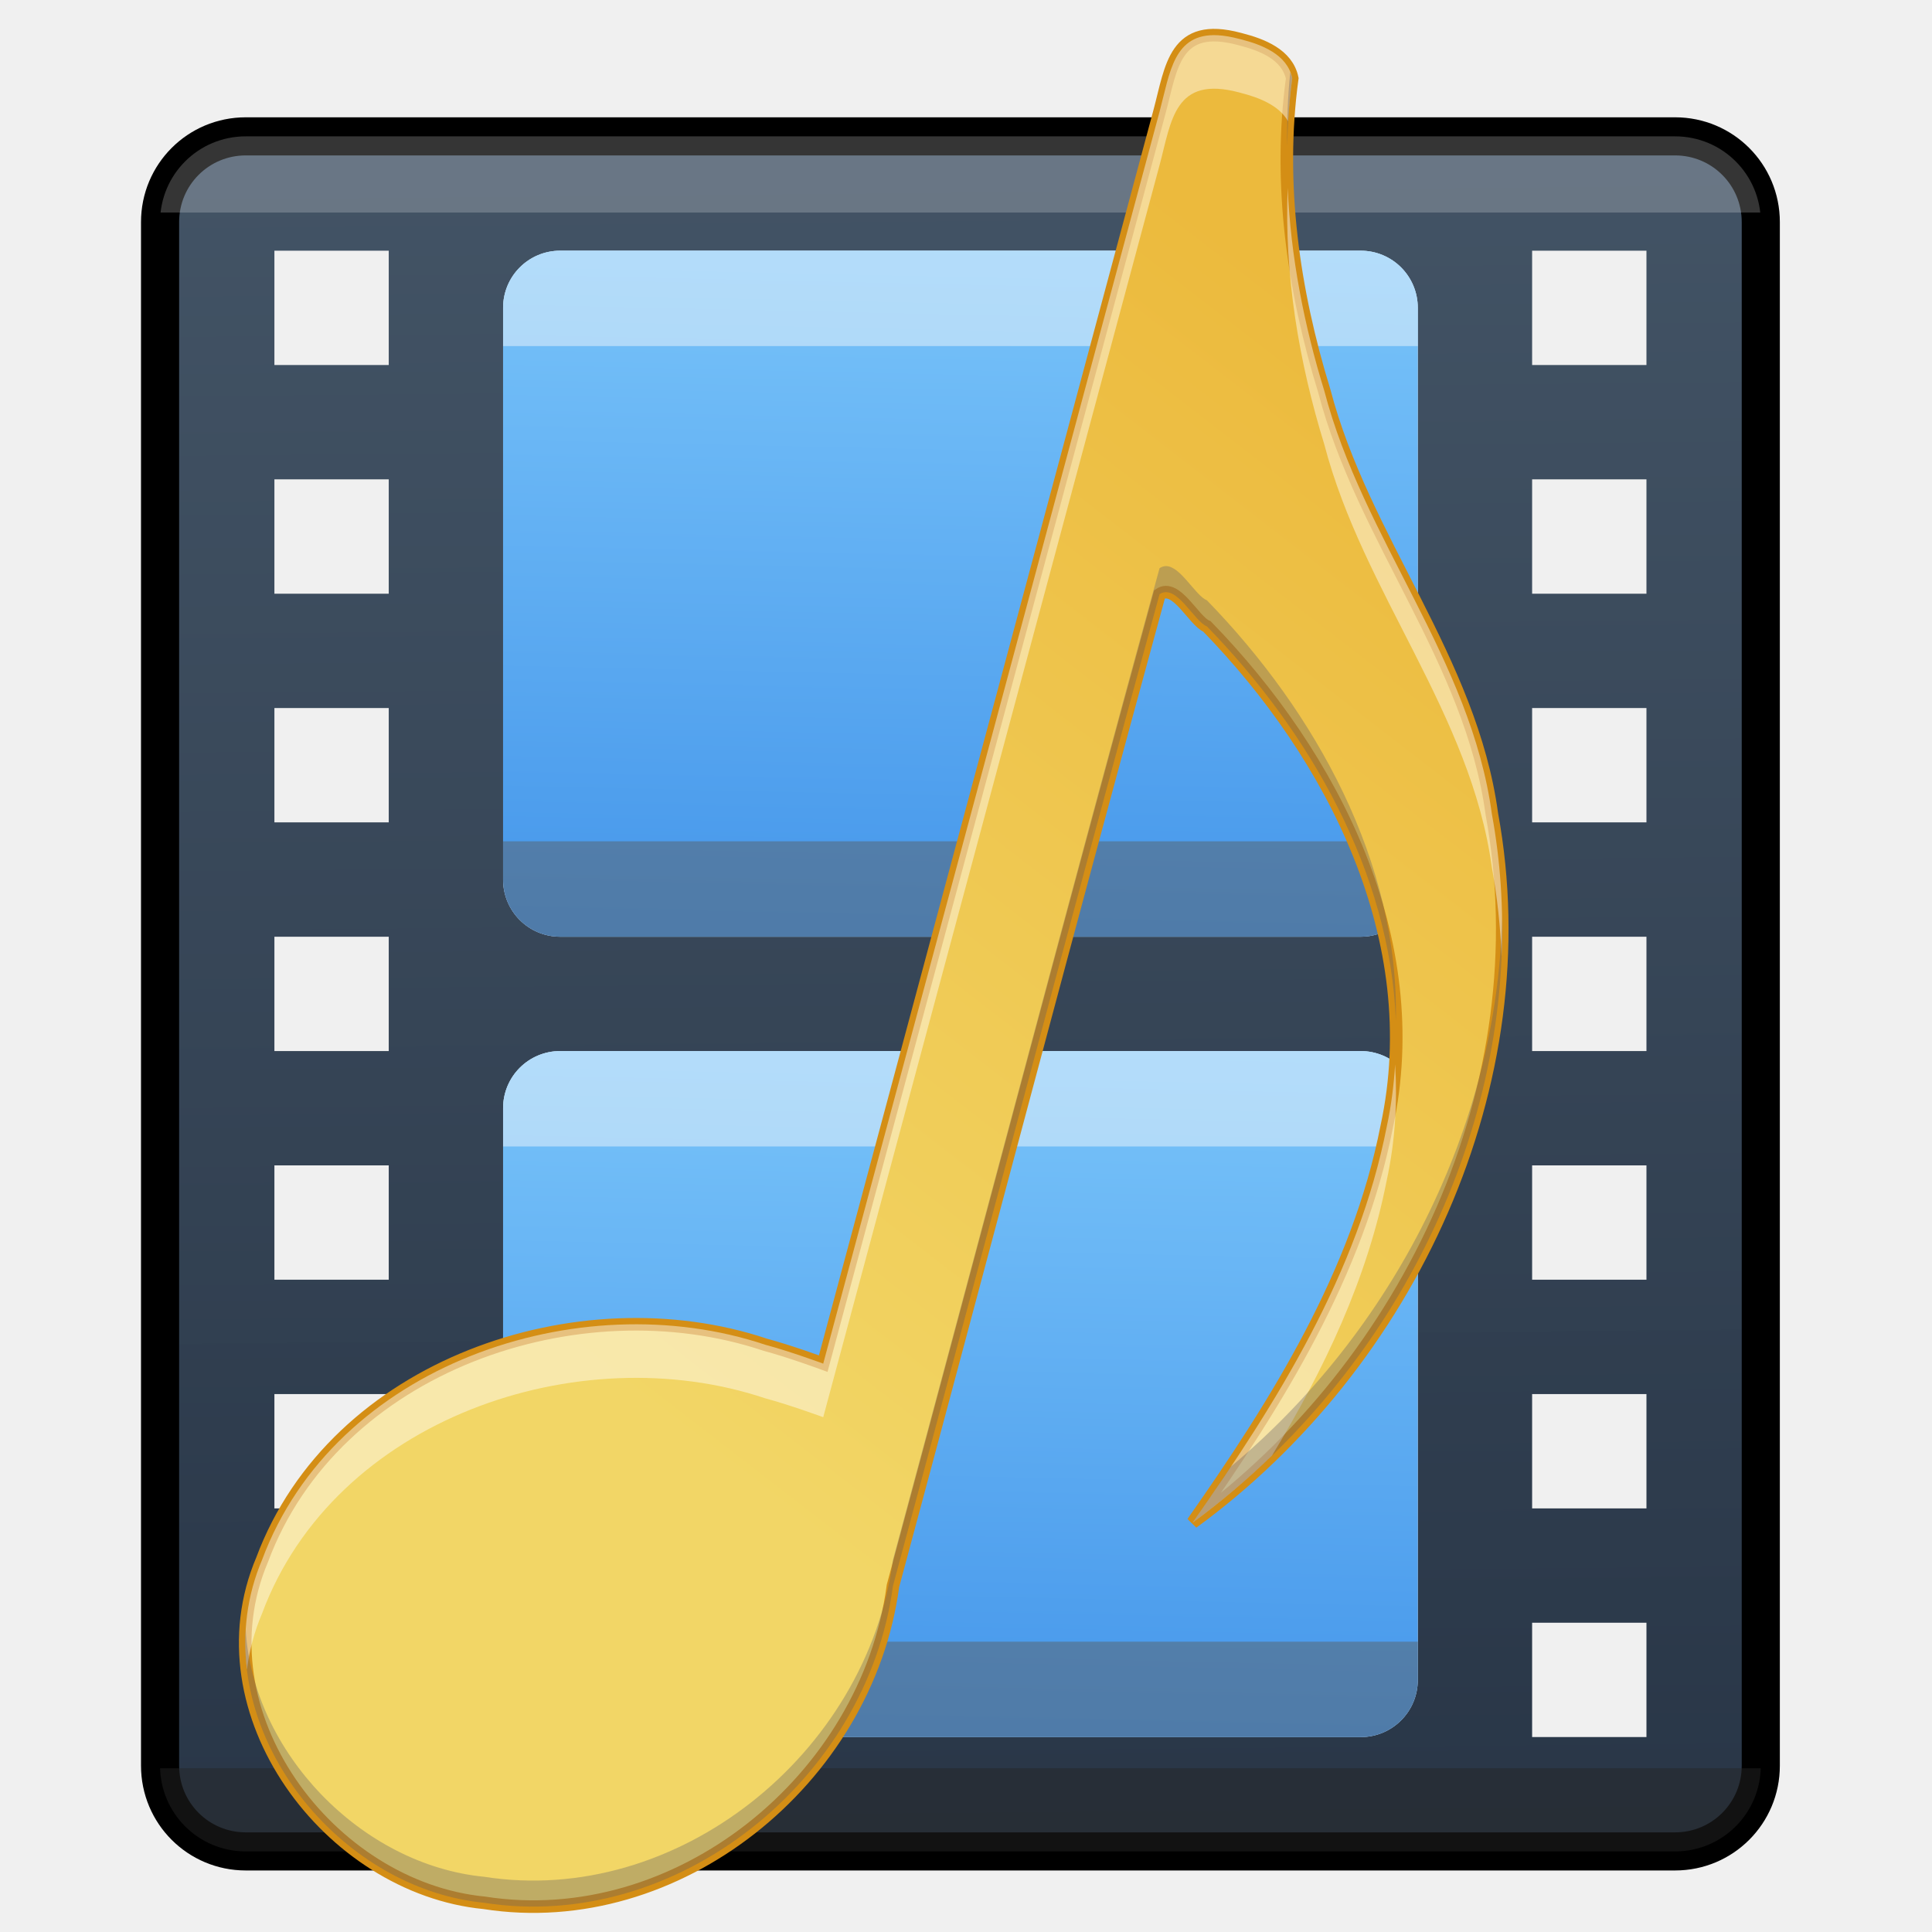
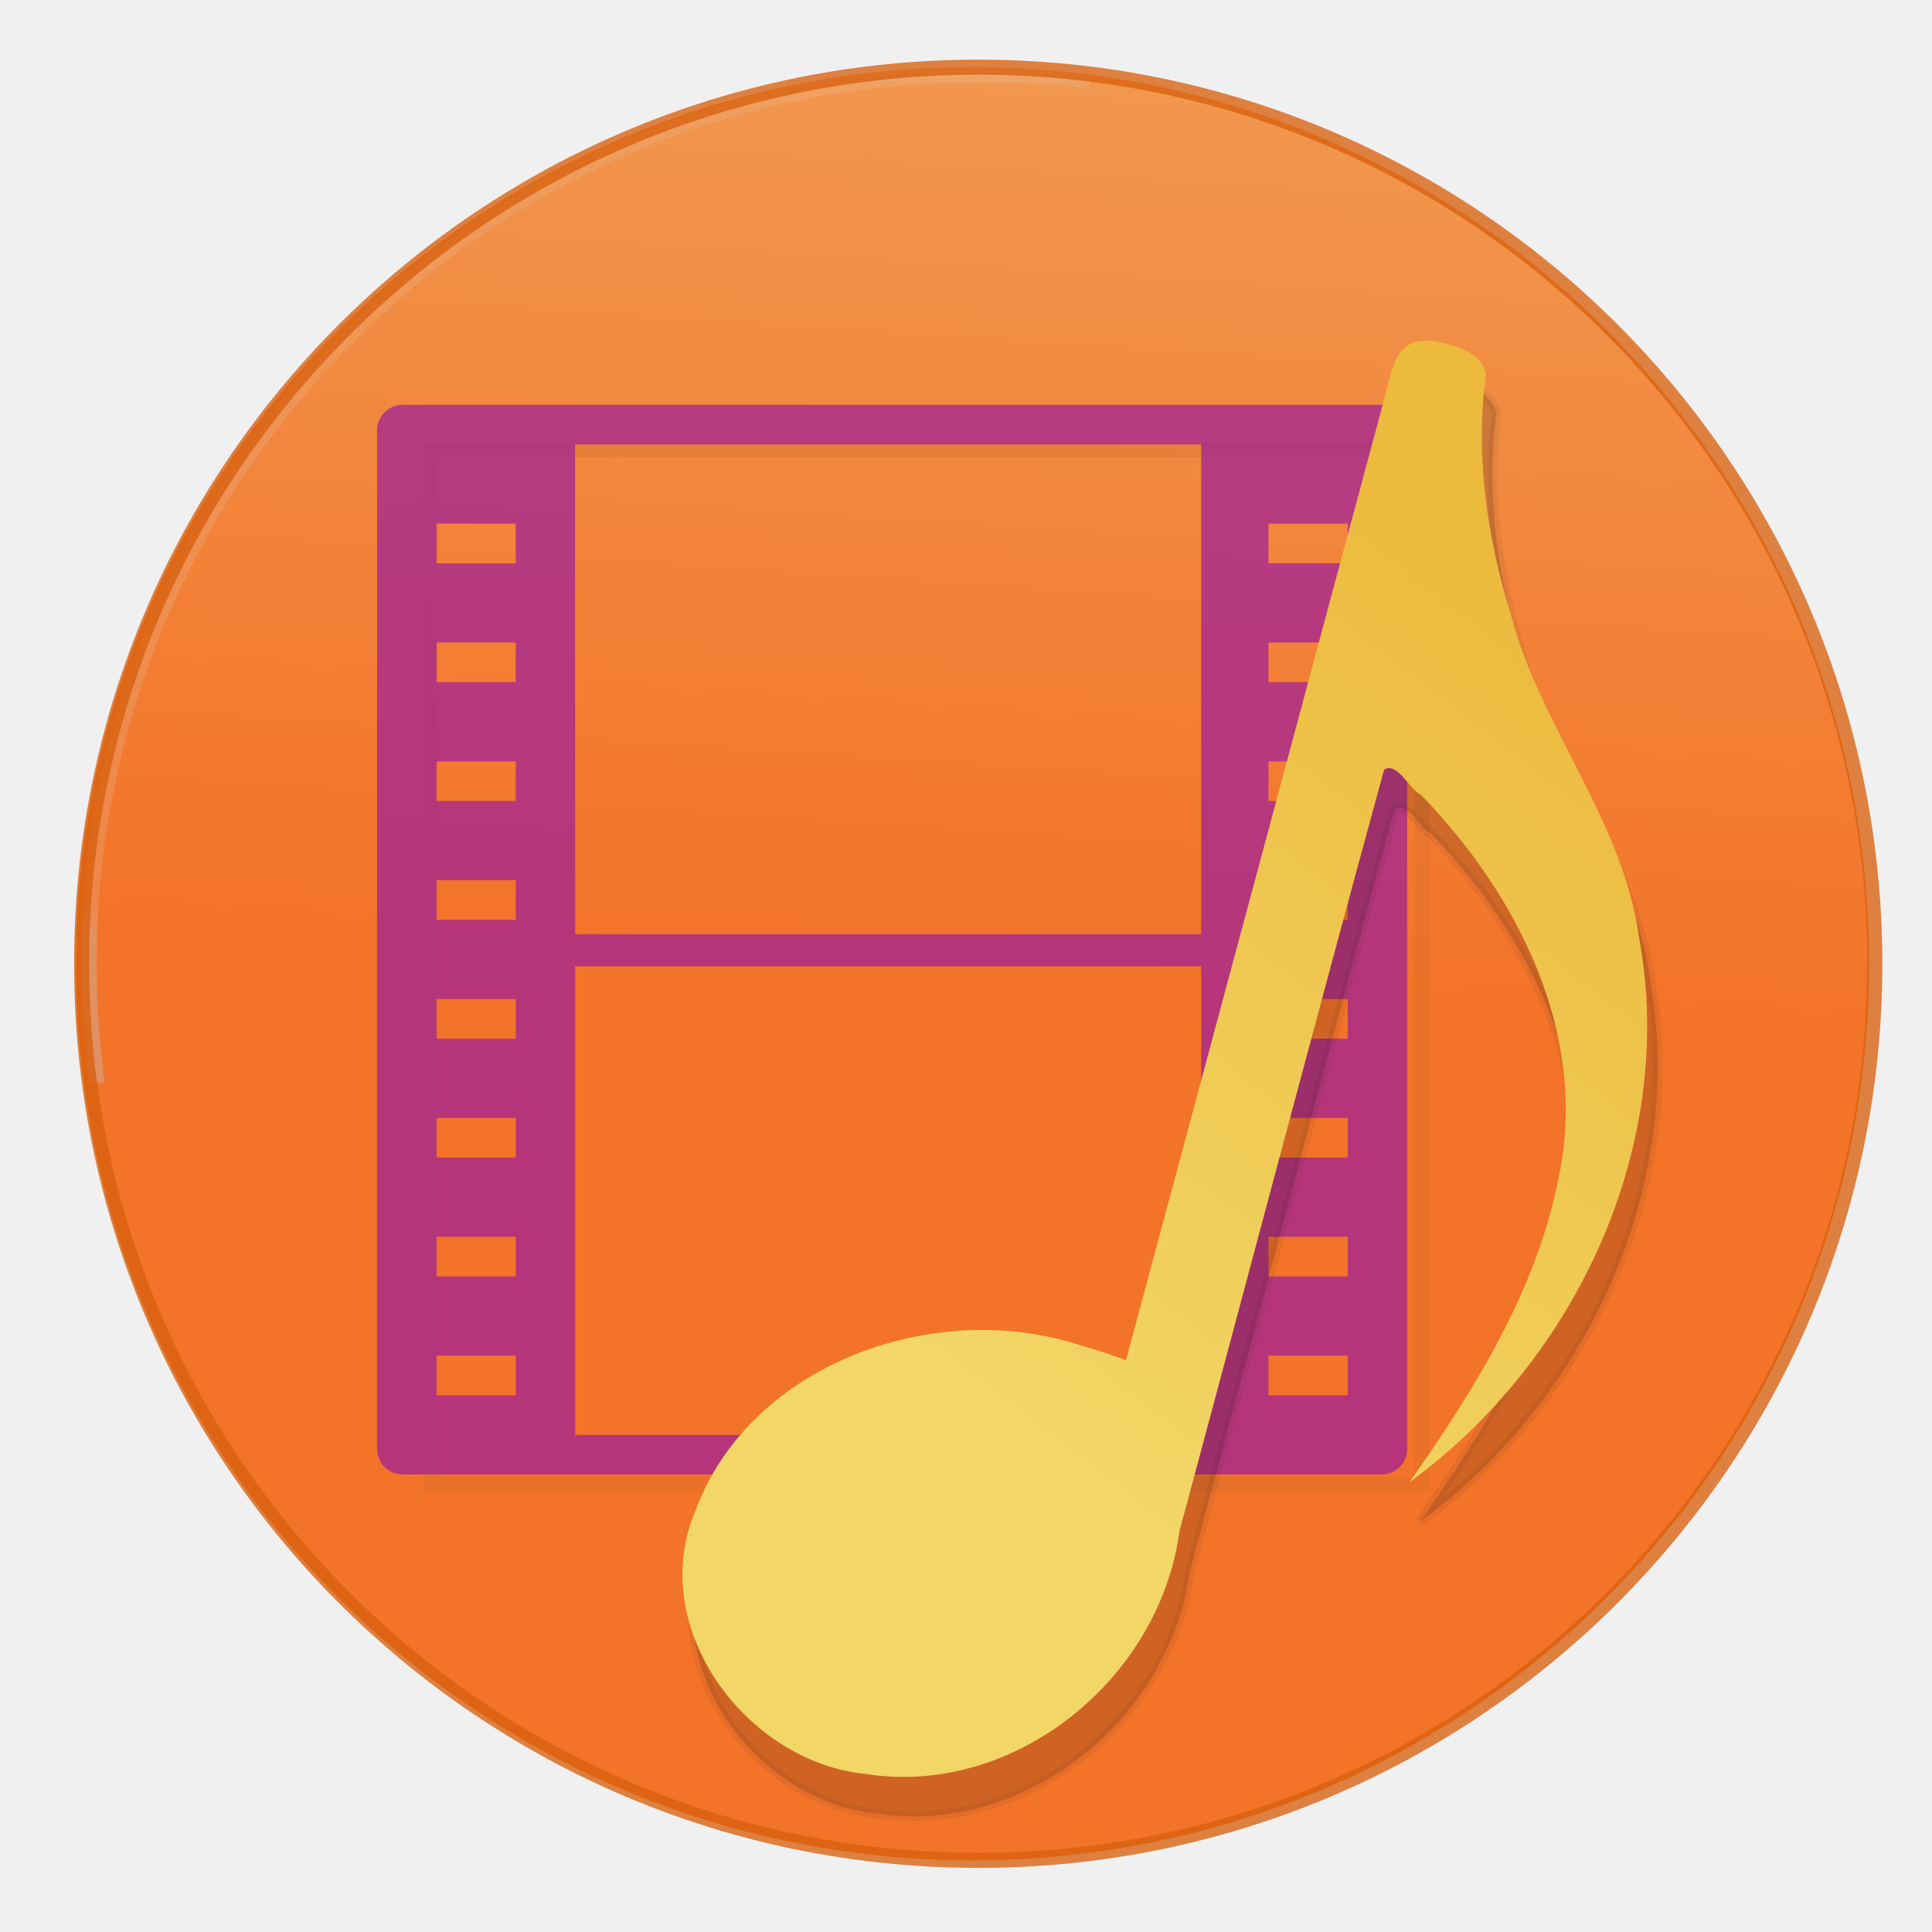
- <svg xmlns="http://www.w3.org/2000/svg" xmlns:xlink="http://www.w3.org/1999/xlink" id="svg2453" height="128" width="128" version="1.0">
+ <svg xmlns="http://www.w3.org/2000/svg" xmlns:xlink="http://www.w3.org/1999/xlink" version="1.0" width="128" height="128" id="svg2453">
  <defs id="defs2455">
-     <linearGradient id="linearGradient1173">
-       <stop id="stop1169" offset="0" style="stop-color:#273445;stop-opacity:1;" />
-       <stop id="stop1171" offset="1" style="stop-color:#485a6c;stop-opacity:0.993" />
-     </linearGradient>
    <linearGradient id="linearGradient870">
-       <stop style="stop-color:#ed5353;stop-opacity:1" offset="0" id="stop866" />
-       <stop style="stop-color:#c6262e;stop-opacity:1" offset="1" id="stop868" />
+       <stop id="stop866" offset="0" style="stop-color:#ed5353;stop-opacity:1" />
+       <stop id="stop868" offset="1" style="stop-color:#c6262e;stop-opacity:1" />
    </linearGradient>
    <linearGradient id="linearGradient5060-2">
-       <stop offset="0" style="stop-color:#000000;stop-opacity:1" id="stop5062-3" />
-       <stop offset="1" style="stop-color:#000000;stop-opacity:0" id="stop5064-1" />
+       <stop id="stop5062-3" style="stop-color:#000000;stop-opacity:1" offset="0" />
+       <stop id="stop5064-1" style="stop-color:#000000;stop-opacity:0" offset="1" />
    </linearGradient>
    <linearGradient id="linearGradient5048-8">
-       <stop offset="0" style="stop-color:#000000;stop-opacity:0" id="stop5050-4" />
-       <stop offset="0.5" style="stop-color:#000000;stop-opacity:1" id="stop5056-5" />
-       <stop offset="1" style="stop-color:#000000;stop-opacity:0" id="stop5052-1" />
+       <stop id="stop5050-4" style="stop-color:#000000;stop-opacity:0" offset="0" />
+       <stop id="stop5056-5" style="stop-color:#000000;stop-opacity:1" offset="0.5" />
+       <stop id="stop5052-1" style="stop-color:#000000;stop-opacity:0" offset="1" />
    </linearGradient>
-     <radialGradient gradientTransform="matrix(0.03212956,0,0,0.02058823,40.13679,48.45142)" gradientUnits="userSpaceOnUse" xlink:href="#linearGradient5060-2" id="radialGradient3172" fy="486.648" fx="605.714" r="117.143" cy="486.648" cx="605.714" />
-     <radialGradient gradientTransform="matrix(-0.03212956,0,0,0.02058823,23.86322,48.45142)" gradientUnits="userSpaceOnUse" xlink:href="#linearGradient5060-2" id="radialGradient3175" fy="486.648" fx="605.714" r="117.143" cy="486.648" cx="605.714" />
-     <linearGradient gradientTransform="matrix(0.1139053,0,0,0.02058823,-9.168641,48.52267)" gradientUnits="userSpaceOnUse" xlink:href="#linearGradient5048-8" id="linearGradient3178" y2="609.505" x2="302.857" y1="366.648" x1="302.857" />
-     <linearGradient gradientUnits="userSpaceOnUse" y2="49" x2="36" y1="59" x1="36" id="linearGradient4489" xlink:href="#linearGradient4215-8-4-07-7" />
-     <linearGradient xlink:href="#linearGradient4011-9-9-70-61-7" id="linearGradient14699" gradientUnits="userSpaceOnUse" gradientTransform="matrix(-0.05405405,0,0,0.05405405,22.44,53.22309)" x1="71.204" y1="6.238" x2="71.204" y2="44.341" />
+     <radialGradient cx="605.714" cy="486.648" r="117.143" fx="605.714" fy="486.648" id="radialGradient3172" xlink:href="#linearGradient5060-2" gradientUnits="userSpaceOnUse" gradientTransform="matrix(0.03212956,0,0,0.02058823,40.13679,48.45142)" />
+     <radialGradient cx="605.714" cy="486.648" r="117.143" fx="605.714" fy="486.648" id="radialGradient3175" xlink:href="#linearGradient5060-2" gradientUnits="userSpaceOnUse" gradientTransform="matrix(-0.03212956,0,0,0.02058823,23.86322,48.45142)" />
+     <linearGradient x1="302.857" y1="366.648" x2="302.857" y2="609.505" id="linearGradient3178" xlink:href="#linearGradient5048-8" gradientUnits="userSpaceOnUse" gradientTransform="matrix(0.1139053,0,0,0.02058823,-9.168641,48.52267)" />
+     <linearGradient xlink:href="#linearGradient4215-8-4-07-7" id="linearGradient4489" x1="36" y1="59" x2="36" y2="49" gradientUnits="userSpaceOnUse" />
+     <linearGradient y2="44.341" x2="71.204" y1="6.238" x1="71.204" gradientTransform="matrix(-0.05405405,0,0,0.05405405,22.44,53.22309)" gradientUnits="userSpaceOnUse" id="linearGradient14699" xlink:href="#linearGradient4011-9-9-70-61-7" />
    <linearGradient id="linearGradient4011-9-9-70-61-7">
-       <stop id="stop4013-5-4-3-8-3" style="stop-color:#ffffff;stop-opacity:1;" offset="0" />
-       <stop offset="0.508" style="stop-color:#ffffff;stop-opacity:0.235;" id="stop4015-1-5-70-9-5" />
-       <stop id="stop4017-7-0-13-0-1" style="stop-color:#ffffff;stop-opacity:0.157;" offset="0.835" />
-       <stop id="stop4019-1-12-7-0-7" style="stop-color:#ffffff;stop-opacity:0.392;" offset="1" />
+       <stop offset="0" style="stop-color:#ffffff;stop-opacity:1;" id="stop4013-5-4-3-8-3" />
+       <stop id="stop4015-1-5-70-9-5" style="stop-color:#ffffff;stop-opacity:0.235;" offset="0.508" />
+       <stop offset="0.835" style="stop-color:#ffffff;stop-opacity:0.157;" id="stop4017-7-0-13-0-1" />
+       <stop offset="1" style="stop-color:#ffffff;stop-opacity:0.392;" id="stop4019-1-12-7-0-7" />
    </linearGradient>
-     <linearGradient xlink:href="#linearGradient4215-8-4-07-7" id="linearGradient14702" gradientUnits="userSpaceOnUse" gradientTransform="matrix(-0.07843137,0,0,0.07843137,21.0098,51.83333)" x1="38.977" y1="59.968" x2="38.977" y2="8.093" />
+     <linearGradient y2="8.093" x2="38.977" y1="59.968" x1="38.977" gradientTransform="matrix(-0.07843137,0,0,0.07843137,21.0098,51.83333)" gradientUnits="userSpaceOnUse" id="linearGradient14702" xlink:href="#linearGradient4215-8-4-07-7" />
    <linearGradient id="linearGradient4215-8-4-07-7">
-       <stop style="stop-color:#2b3235;stop-opacity:1" offset="0" id="stop4217-1-2-1-2" />
-       <stop style="stop-color:#374044;stop-opacity:1" offset="1" id="stop4219-3-4-0-96" />
+       <stop id="stop4217-1-2-1-2" offset="0" style="stop-color:#2b3235;stop-opacity:1" />
+       <stop id="stop4219-3-4-0-96" offset="1" style="stop-color:#374044;stop-opacity:1" />
    </linearGradient>
-     <linearGradient y2="42.03" x2="40.29" y1="5.853" x1="40.29" gradientTransform="matrix(1.54054,0,0,1.216216,-4.972975,5.882066)" gradientUnits="userSpaceOnUse" id="linearGradient3133-5" xlink:href="#linearGradient3462-4" />
+     <linearGradient xlink:href="#linearGradient3462-4" id="linearGradient3133-5" gradientUnits="userSpaceOnUse" gradientTransform="matrix(1.54054,0,0,1.216216,-4.972975,5.882066)" x1="40.29" y1="5.853" x2="40.29" y2="42.03" />
    <linearGradient id="linearGradient3462-4">
-       <stop offset="0" style="stop-color:#ffffff;stop-opacity:1" id="stop3464-8" />
-       <stop offset="0.022" style="stop-color:#ffffff;stop-opacity:0.235" id="stop3466-4" />
-       <stop offset="0.977" style="stop-color:#ffffff;stop-opacity:0.157" id="stop3468-5" />
-       <stop offset="1" style="stop-color:#ffffff;stop-opacity:0.392" id="stop3470-2" />
+       <stop id="stop3464-8" style="stop-color:#ffffff;stop-opacity:1" offset="0" />
+       <stop id="stop3466-4" style="stop-color:#ffffff;stop-opacity:0.235" offset="0.022" />
+       <stop id="stop3468-5" style="stop-color:#ffffff;stop-opacity:0.157" offset="0.977" />
+       <stop id="stop3470-2" style="stop-color:#ffffff;stop-opacity:0.392" offset="1" />
    </linearGradient>
-     <linearGradient xlink:href="#linearGradient870" id="linearGradient872" x1="36.583" y1="11.213" x2="36.583" y2="58.37" gradientUnits="userSpaceOnUse" />
-     <linearGradient gradientTransform="matrix(0.4221011,0,0,0.4221011,-38.55959,3.774786)" gradientUnits="userSpaceOnUse" xlink:href="#linearGradient5803-0" id="linearGradient5915" y2="54.78" x2="167.983" y1="8.508" x1="167.983" />
+     <linearGradient gradientUnits="userSpaceOnUse" y2="58.37" x2="36.583" y1="11.213" x1="36.583" id="linearGradient872" xlink:href="#linearGradient870" />
+     <linearGradient x1="167.983" y1="8.508" x2="167.983" y2="54.78" id="linearGradient5915" xlink:href="#linearGradient5803-0" gradientUnits="userSpaceOnUse" gradientTransform="matrix(0.4221011,0,0,0.4221011,-38.55959,3.774786)" />
    <linearGradient id="linearGradient5803-0">
-       <stop offset="0" style="stop-color:#fff5ef;stop-opacity:1" id="stop5805-3" />
-       <stop offset="1" style="stop-color:#fef8dd;stop-opacity:1" id="stop5807-4" />
+       <stop id="stop5805-3" style="stop-color:#fff5ef;stop-opacity:1" offset="0" />
+       <stop id="stop5807-4" style="stop-color:#fef8dd;stop-opacity:1" offset="1" />
    </linearGradient>
-     <linearGradient gradientTransform="matrix(0.6216217,0,0,0.6216217,15.08108,3.081089)" gradientUnits="userSpaceOnUse" xlink:href="#linearGradient3924-64-9" id="linearGradient4161" y2="41.696" x2="24" y1="6.304" x1="24" />
+     <linearGradient x1="24" y1="6.304" x2="24" y2="41.696" id="linearGradient4161" xlink:href="#linearGradient3924-64-9" gradientUnits="userSpaceOnUse" gradientTransform="matrix(0.6216217,0,0,0.6216217,15.08108,3.081089)" />
    <linearGradient id="linearGradient3924-64-9">
-       <stop offset="0" style="stop-color:#ffffff;stop-opacity:1" id="stop3926-3-6-7" />
-       <stop offset="0.045" style="stop-color:#ffffff;stop-opacity:0.235" id="stop3928-0-0" />
-       <stop offset="0.955" style="stop-color:#ffffff;stop-opacity:0.157" id="stop3930-3-59-6" />
-       <stop offset="1" style="stop-color:#ffffff;stop-opacity:0.392" id="stop3932-0-30" />
+       <stop id="stop3926-3-6-7" style="stop-color:#ffffff;stop-opacity:1" offset="0" />
+       <stop id="stop3928-0-0" style="stop-color:#ffffff;stop-opacity:0.235" offset="0.045" />
+       <stop id="stop3930-3-59-6" style="stop-color:#ffffff;stop-opacity:0.157" offset="0.955" />
+       <stop id="stop3932-0-30" style="stop-color:#ffffff;stop-opacity:0.392" offset="1" />
    </linearGradient>
-     <linearGradient gradientUnits="userSpaceOnUse" y2="30.458" x2="28" y1="6" x1="28" id="linearGradient902" xlink:href="#linearGradient900" />
+     <linearGradient xlink:href="#linearGradient900" id="linearGradient902" x1="28" y1="6" x2="28" y2="30.458" gradientUnits="userSpaceOnUse" />
    <linearGradient id="linearGradient900">
-       <stop id="stop896" offset="0" style="stop-color:#ffa154;stop-opacity:1" />
-       <stop id="stop898" offset="1" style="stop-color:#f37329;stop-opacity:1" />
+       <stop style="stop-color:#ffa154;stop-opacity:1" offset="0" id="stop896" />
+       <stop style="stop-color:#f37329;stop-opacity:1" offset="1" id="stop898" />
    </linearGradient>
-     <linearGradient x1="24" y1="6.271" x2="24" y2="41.729" id="linearGradient7191-5-0" xlink:href="#linearGradient4235" gradientUnits="userSpaceOnUse" gradientTransform="matrix(0.6216217,0,0,0.6486488,5.081038,12.93245)" />
+     <linearGradient gradientTransform="matrix(0.6216217,0,0,0.6486488,5.081038,12.93245)" gradientUnits="userSpaceOnUse" xlink:href="#linearGradient4235" id="linearGradient7191-5-0" y2="41.729" x2="24" y1="6.271" x1="24" />
    <linearGradient id="linearGradient4235">
-       <stop id="stop4237" style="stop-color:#ffffff;stop-opacity:1" offset="0" />
-       <stop id="stop4239" style="stop-color:#ffffff;stop-opacity:0.235" offset="0" />
-       <stop id="stop4241" style="stop-color:#ffffff;stop-opacity:0.157" offset="1" />
-       <stop id="stop4243" style="stop-color:#ffffff;stop-opacity:0.392" offset="1" />
+       <stop offset="0" style="stop-color:#ffffff;stop-opacity:1" id="stop4237" />
+       <stop offset="0" style="stop-color:#ffffff;stop-opacity:0.235" id="stop4239" />
+       <stop offset="1" style="stop-color:#ffffff;stop-opacity:0.157" id="stop4241" />
+       <stop offset="1" style="stop-color:#ffffff;stop-opacity:0.392" id="stop4243" />
    </linearGradient>
-     <linearGradient gradientUnits="userSpaceOnUse" y2="40.669" x2="12" y1="5.369" x1="12" id="linearGradient889" xlink:href="#linearGradient895" gradientTransform="matrix(1.384615,0,0,1.35,3.384588,2.175042)" />
+     <linearGradient gradientTransform="matrix(1.384615,0,0,1.35,3.384588,2.175042)" xlink:href="#linearGradient895" id="linearGradient889" x1="12" y1="5.369" x2="12" y2="40.669" gradientUnits="userSpaceOnUse" />
    <linearGradient id="linearGradient895">
-       <stop offset="0" style="stop-color:#8cd5ff;stop-opacity:1" id="stop891" />
-       <stop offset="1" style="stop-color:#3689e6;stop-opacity:1" id="stop893" />
+       <stop id="stop891" style="stop-color:#8cd5ff;stop-opacity:1" offset="0" />
+       <stop id="stop893" style="stop-color:#3689e6;stop-opacity:1" offset="1" />
    </linearGradient>
-     <radialGradient cx="605.714" cy="486.648" r="117.143" fx="605.714" fy="486.648" id="radialGradient4965-9-7" xlink:href="#linearGradient4549-5" gradientUnits="userSpaceOnUse" gradientTransform="matrix(0.01606479,0,0,0.0082353,22.31839,37.98055)" />
+     <radialGradient gradientTransform="matrix(0.01606479,0,0,0.0082353,22.31839,37.98055)" gradientUnits="userSpaceOnUse" xlink:href="#linearGradient4549-5" id="radialGradient4965-9-7" fy="486.648" fx="605.714" r="117.143" cy="486.648" cx="605.714" />
    <linearGradient id="linearGradient4549-5">
-       <stop id="stop4551-9" style="stop-color:#000000;stop-opacity:0.272" offset="0" />
-       <stop id="stop4553-0" style="stop-color:#000000;stop-opacity:0.368" offset="1" />
+       <stop offset="0" style="stop-color:#000000;stop-opacity:0.272" id="stop4551-9" />
+       <stop offset="1" style="stop-color:#000000;stop-opacity:0.368" id="stop4553-0" />
    </linearGradient>
-     <radialGradient cx="605.714" cy="486.648" r="117.143" fx="605.714" fy="486.648" id="radialGradient4968-3-5" xlink:href="#linearGradient4549-5" gradientUnits="userSpaceOnUse" gradientTransform="matrix(-0.01606479,0,0,0.0082353,17.68161,37.98055)" />
-     <linearGradient x1="302.857" y1="366.648" x2="302.857" y2="609.505" id="linearGradient12979-1" xlink:href="#linearGradient5048-8" gradientUnits="userSpaceOnUse" gradientTransform="matrix(0.04970414,0,0,0.0082353,2.035506,37.98054)" />
-     <linearGradient gradientTransform="matrix(0.2492202,0.1438873,-0.1438873,0.2492202,120.706,-35.69516)" gradientUnits="userSpaceOnUse" y2="247" x2="129.301" y1="-13.057" x1="164.481" id="linearGradient28076" xlink:href="#linearGradient28086" />
+     <radialGradient gradientTransform="matrix(-0.01606479,0,0,0.0082353,17.68161,37.98055)" gradientUnits="userSpaceOnUse" xlink:href="#linearGradient4549-5" id="radialGradient4968-3-5" fy="486.648" fx="605.714" r="117.143" cy="486.648" cx="605.714" />
+     <linearGradient gradientTransform="matrix(0.04970414,0,0,0.0082353,2.035506,37.98054)" gradientUnits="userSpaceOnUse" xlink:href="#linearGradient5048-8" id="linearGradient12979-1" y2="609.505" x2="302.857" y1="366.648" x1="302.857" />
+     <linearGradient xlink:href="#linearGradient28086" id="linearGradient28076" x1="164.481" y1="-13.057" x2="129.301" y2="247" gradientUnits="userSpaceOnUse" gradientTransform="matrix(0.2165064,0.125,-0.125,0.2165064,22.80249,-12.266)" />
    <linearGradient id="linearGradient28086">
-       <stop style="stop-color:#ecba3d;stop-opacity:1" offset="0" id="stop28082" />
-       <stop style="stop-color:#f2d666;stop-opacity:1" offset="1" id="stop28084" />
+       <stop id="stop28082" offset="0" style="stop-color:#ecba3d;stop-opacity:1" />
+       <stop id="stop28084" offset="1" style="stop-color:#f2d666;stop-opacity:1" />
    </linearGradient>
+     <linearGradient gradientTransform="matrix(0.5220657,0,0,0.5220657,4.274105,5.529977)" xlink:href="#linearGradient36194" id="linearGradient1797" gradientUnits="userSpaceOnUse" x1="130.705" y1="25.857" x2="128.954" y2="229.079" />
    <linearGradient id="linearGradient36194">
-       <stop offset="0" style="stop-color:#e2e2e2;stop-opacity:0.733" id="stop36186" />
-       <stop offset=".063" style="stop-color:#dadada;stop-opacity:0.149" id="stop36188" />
-       <stop offset=".951" style="stop-color:#d9d9d9;stop-opacity:0.224" id="stop36190" />
-       <stop offset="1" style="stop-color:#c1c1c1;stop-opacity:0.474" id="stop36192" />
+       <stop id="stop36186" style="stop-color:#e2e2e2;stop-opacity:0.733" offset="0" />
+       <stop id="stop36188" style="stop-color:#dadada;stop-opacity:0.149" offset=".063" />
+       <stop id="stop36190" style="stop-color:#d9d9d9;stop-opacity:0.224" offset=".951" />
+       <stop id="stop36192" style="stop-color:#c1c1c1;stop-opacity:0.474" offset="1" />
    </linearGradient>
-     <mask id="mask1017" maskUnits="userSpaceOnUse">
-       <circle style="opacity:1;fill:url(#linearGradient1021);fill-opacity:1;fill-rule:evenodd;stroke:none;stroke-width:0;stroke-linecap:round;stroke-linejoin:round;stroke-miterlimit:4;stroke-dasharray:none;stroke-dashoffset:0;stroke-opacity:0.522;paint-order:markers fill stroke" id="circle1019" cx="128" cy="127.095" r="103.019" />
+     <mask maskUnits="userSpaceOnUse" id="mask1017">
+       <circle r="103.019" cy="127.095" cx="128" id="circle1019" style="opacity:1;fill:url(#linearGradient1021);fill-opacity:1;fill-rule:evenodd;stroke:none;stroke-width:0;stroke-linecap:round;stroke-linejoin:round;stroke-miterlimit:4;stroke-dasharray:none;stroke-dashoffset:0;stroke-opacity:0.522;paint-order:markers fill stroke" />
    </mask>
-     <linearGradient y2="228.819" x2="133.458" y1="22.77" x1="128.265" gradientUnits="userSpaceOnUse" id="linearGradient1021" xlink:href="#linearGradient966-6" />
+     <linearGradient xlink:href="#linearGradient966-6" id="linearGradient1021" gradientUnits="userSpaceOnUse" x1="128.265" y1="22.77" x2="133.458" y2="228.819" />
    <linearGradient id="linearGradient966-6">
-       <stop id="stop962" offset="0" style="stop-color:#c6f27b;stop-opacity:1" />
-       <stop id="stop964" offset="1" style="stop-color:#93d049;stop-opacity:1" />
+       <stop style="stop-color:#c6f27b;stop-opacity:1" offset="0" id="stop962" />
+       <stop style="stop-color:#93d049;stop-opacity:1" offset="1" id="stop964" />
    </linearGradient>
-     <linearGradient x1="97.539" y1="17.003" x2="97.539" y2="44.238" id="linearGradient5891" xlink:href="#linearGradient8272" gradientUnits="userSpaceOnUse" gradientTransform="matrix(2.665841,0,0,2.717099,-16.45381,-21.55621)" />
-     <linearGradient id="linearGradient8272">
-       <stop id="stop8274" style="stop-color:#ffffff;stop-opacity:1" offset="0" />
-       <stop id="stop8276" style="stop-color:#ffffff;stop-opacity:0.235" offset="0.022" />
-       <stop id="stop8278" style="stop-color:#ffffff;stop-opacity:0.157" offset="0.979" />
-       <stop id="stop8280" style="stop-color:#ffffff;stop-opacity:0.392" offset="1" />
+     <linearGradient xlink:href="#linearGradient1240" id="linearGradient1795" gradientUnits="userSpaceOnUse" gradientTransform="matrix(0.301023,0,0,0.301023,-6.530945,-6.242722)" x1="120.876" y1="225.872" x2="134.29" y2="20.738" />
+     <linearGradient id="linearGradient1240">
+       <stop id="stop1236" offset="0" style="stop-color:#f37329;stop-opacity:1" />
+       <stop id="stop1238" offset="1" style="stop-color:#f29950;stop-opacity:1" />
    </linearGradient>
-     <linearGradient x1="302.857" y1="366.648" x2="302.857" y2="609.505" id="linearGradient5875" xlink:href="#linearGradient5048-8" gradientUnits="userSpaceOnUse" gradientTransform="matrix(0.214004,0,0,0.06588235,113.5319,65.48699)" />
-     <radialGradient cx="605.714" cy="486.648" r="117.143" fx="605.714" fy="486.648" id="radialGradient5877" xlink:href="#linearGradient5060-2" gradientUnits="userSpaceOnUse" gradientTransform="matrix(0.08300137,0,0,0.06588235,192.524,65.48699)" />
-     <radialGradient cx="605.714" cy="486.648" r="117.143" fx="605.714" fy="486.648" id="radialGradient5879" xlink:href="#linearGradient5060-2" gradientUnits="userSpaceOnUse" gradientTransform="matrix(-0.08300135,0,0,0.06588235,189.234,65.48699)" />
-     <linearGradient x1="97.539" y1="12.108" x2="97.539" y2="44.261" id="linearGradient5873" xlink:href="#linearGradient9235" gradientUnits="userSpaceOnUse" gradientTransform="matrix(2.665841,0,0,2.646908,-16.45381,-18.4069)" />
-     <linearGradient id="linearGradient9235">
-       <stop id="stop9237" style="stop-color:#ffffff;stop-opacity:1" offset="0" />
-       <stop id="stop9239" style="stop-color:#ffffff;stop-opacity:0.235" offset="0.024" />
-       <stop id="stop9241" style="stop-color:#ffffff;stop-opacity:0.157" offset="0.979" />
-       <stop id="stop9243" style="stop-color:#ffffff;stop-opacity:0.392" offset="1" />
-     </linearGradient>
-     <linearGradient id="linearGradient6404-7-5">
-       <stop id="stop6406-1-8" style="stop-color:#f9f9f9;stop-opacity:1" offset="0" />
-       <stop id="stop6408-9-6" style="stop-color:#c9c9c9;stop-opacity:1" offset="1" />
-     </linearGradient>
-     <linearGradient x1="62.989" y1="14.091" x2="62.989" y2="16.998" id="linearGradient26390" xlink:href="#linearGradient6404-7-5" gradientUnits="userSpaceOnUse" gradientTransform="matrix(2.72093,0,0,2.672258,9.65882,-18.57126)" />
-     <linearGradient id="linearGradient4632-0-6-4-4-4">
-       <stop id="stop4634-4-4-7-4" style="stop-color:#efdfc4;stop-opacity:1" offset="0" />
-       <stop id="stop4636-3-1-5-9" style="stop-color:#e7c591;stop-opacity:1" offset="1" />
-     </linearGradient>
-     <linearGradient xlink:href="#linearGradient4632-0-6-4-4-4" id="linearGradient1004" gradientUnits="userSpaceOnUse" gradientTransform="matrix(0.5041322,0,0,0.4933339,119.3667,32.33791)" x1="48.623" y1="-19.358" x2="48.623" y2="138.455" />
-     <linearGradient x1="24" y1="7.042" x2="24" y2="40.958" id="linearGradient7191" xlink:href="#linearGradient4235" gradientUnits="userSpaceOnUse" gradientTransform="matrix(2.141672,0,0,2.33637,17.20397,10.77112)" />
-     <linearGradient gradientUnits="userSpaceOnUse" y2="40.669" x2="12" y1="5.369" x1="12" id="linearGradient889-7" xlink:href="#linearGradient895" gradientTransform="matrix(4.98725,0,0,5.042664,8.757027,-31.48776)" />
-     <linearGradient gradientUnits="userSpaceOnUse" y2="74.279" x2="68.376" y1="8.172" x1="69.837" id="linearGradient1143" xlink:href="#linearGradient895" />
-     <clipPath id="clipPath1163" clipPathUnits="userSpaceOnUse">
-       <path d="m 26.567,16.523 c -2.749,0 -4.962,2.213 -4.962,4.962 v 89.31 c 0,2.749 2.213,4.962 4.962,4.962 h 82.694 c 2.749,0 4.962,-2.213 4.962,-4.962 V 21.485 c 0,-2.749 -2.213,-4.962 -4.962,-4.962 z" id="path1165" style="color:#000000;display:inline;overflow:visible;visibility:visible;opacity:1;vector-effect:none;fill:none;fill-opacity:0.973;fill-rule:nonzero;stroke:#000000;stroke-width:2.205;stroke-linecap:butt;stroke-linejoin:miter;stroke-miterlimit:4;stroke-dasharray:none;stroke-dashoffset:0;stroke-opacity:1;marker:none;enable-background:accumulate" />
-     </clipPath>
-     <linearGradient gradientTransform="matrix(1.145054,0,0,1.145054,-14.135,-9.886633)" gradientUnits="userSpaceOnUse" y2="-6.353" x2="73.329" y1="121.78" x1="74.503" id="linearGradient1175" xlink:href="#linearGradient1173" />
-     <clipPath id="clipPath1183" clipPathUnits="userSpaceOnUse">
-       <path style="fill:url(#linearGradient1187);fill-opacity:1;stroke:none;stroke-opacity:0.013" d="m 44.76,23.139 c -1.833,0 -3.307,1.476 -3.307,3.309 V 59.526 c 0,1.833 1.474,3.307 3.307,3.307 h 46.309 c 1.833,0 3.309,-1.474 3.309,-3.307 V 26.448 c 0,-1.833 -1.476,-3.309 -3.309,-3.309 z" id="path1185" />
-     </clipPath>
-     <linearGradient y2="74.279" x2="68.376" y1="8.172" x1="69.837" gradientUnits="userSpaceOnUse" id="linearGradient1187" xlink:href="#linearGradient895" />
-     <linearGradient y2="74.279" x2="68.376" y1="8.172" x1="69.837" gradientUnits="userSpaceOnUse" id="linearGradient1214" xlink:href="#linearGradient895" />
  </defs>
-   <g style="display:none" id="layer1">
-     <rect y="2.6645353e-15" x="0" height="128" width="128" id="rect1263" style="opacity:0.343;fill:#ffffff;fill-opacity:1;stroke:none;stroke-width:2.181;stroke-miterlimit:4;stroke-dasharray:none;stroke-opacity:1" />
-   </g>
-   <g id="layer2">
-     <path d="m 16.286,9.034 c -3.147,0 -5.681,2.534 -5.681,5.681 V 116.98 c 0,3.147 2.534,5.681 5.681,5.681 h 94.69 c 3.147,0 5.681,-2.534 5.681,-5.681 V 14.715 c 0,-3.147 -2.534,-5.681 -5.681,-5.681 z m 1.894,7.575 h 7.575 v 7.575 H 18.18 Z m 18.938,0 h 53.026 c 2.098,0 3.788,1.689 3.788,3.788 v 37.876 c 0,2.098 -1.689,3.788 -3.788,3.788 H 37.118 c -2.098,0 -3.788,-1.689 -3.788,-3.788 V 20.396 c 0,-2.098 1.689,-3.788 3.788,-3.788 z m 64.389,0 h 7.575 v 7.575 h -7.575 z M 18.18,31.759 h 7.575 v 7.575 H 18.18 Z m 83.327,0 h 7.575 v 7.575 h -7.575 z M 18.18,46.909 h 7.575 v 7.575 H 18.18 Z m 83.327,0 h 7.575 v 7.575 h -7.575 z M 18.18,62.06 h 7.575 v 7.575 H 18.18 Z m 83.327,0 h 7.575 v 7.575 h -7.575 z m -64.389,7.575 h 53.026 c 2.098,0 3.788,1.689 3.788,3.788 v 37.876 c 0,2.098 -1.689,3.788 -3.788,3.788 H 37.118 c -2.098,0 -3.788,-1.689 -3.788,-3.788 V 73.423 c 0,-2.098 1.689,-3.788 3.788,-3.788 z m -18.938,7.575 h 7.575 v 7.575 H 18.18 Z m 83.327,0 h 7.575 v 7.575 h -7.575 z M 18.18,92.36 h 7.575 v 7.575 H 18.18 Z m 83.327,0 h 7.575 v 7.575 h -7.575 z m -83.327,15.15 h 7.575 v 7.575 H 18.18 Z m 83.327,0 h 7.575 v 7.575 h -7.575 z" id="rect3032-7-5" style="color:#000000;display:inline;overflow:visible;visibility:visible;opacity:1;vector-effect:none;fill:url(#linearGradient1175);fill-opacity:1;fill-rule:nonzero;stroke:none;stroke-width:2.525;stroke-linecap:butt;stroke-linejoin:miter;stroke-miterlimit:4;stroke-dasharray:none;stroke-dashoffset:0;stroke-opacity:0.498;marker:none;enable-background:accumulate" />
-     <path style="color:#000000;display:inline;overflow:visible;visibility:visible;opacity:1;vector-effect:none;fill:none;fill-opacity:0.973;fill-rule:nonzero;stroke:#000000;stroke-width:2.525;stroke-linecap:butt;stroke-linejoin:miter;stroke-miterlimit:4;stroke-dasharray:none;stroke-dashoffset:0;stroke-opacity:1;marker:none;enable-background:accumulate" id="path1127" d="m 16.286,9.034 c -3.147,0 -5.681,2.534 -5.681,5.681 V 116.98 c 0,3.147 2.534,5.681 5.681,5.681 h 94.69 c 3.147,0 5.681,-2.534 5.681,-5.681 V 14.715 c 0,-3.147 -2.534,-5.681 -5.681,-5.681 z" />
-     <rect transform="matrix(1.145055,0,0,1.145055,-14.13501,-9.886633)" clip-path="url(#clipPath1163)" y="14.718" x="4.374" height="6.213" width="131.574" id="rect1159" style="opacity:0.212;fill:#fafafa;fill-opacity:1;stroke:none;stroke-width:2.205;stroke-miterlimit:4;stroke-dasharray:none;stroke-opacity:1" />
-     <rect transform="matrix(1.145055,0,0,-1.145055,-14.13501,141.5814)" style="opacity:0.491;fill:#242424;fill-opacity:1;stroke:none;stroke-width:2.205;stroke-miterlimit:4;stroke-dasharray:none;stroke-opacity:1" id="rect1167" width="134.051" height="14.048" x="2.818" y="7.286" clip-path="url(#clipPath1163)" />
-     <g transform="matrix(1.145055,0,0,1.145055,-14.135,-9.886633)" id="g1202">
-       <g id="g1196">
-         <path id="path1026" d="m 44.76,23.139 c -1.833,0 -3.307,1.476 -3.307,3.309 V 59.526 c 0,1.833 1.474,3.307 3.307,3.307 h 46.309 c 1.833,0 3.309,-1.474 3.309,-3.307 V 26.448 c 0,-1.833 -1.476,-3.309 -3.309,-3.309 z" style="fill:url(#linearGradient1143);fill-opacity:1;stroke:none;stroke-opacity:0.013" />
-         <rect clip-path="url(#clipPath1183)" y="10.965" x="32.389" height="17.694" width="69.072" id="rect1179" style="opacity:0.455;fill:#fafafa;fill-opacity:1;stroke:none;stroke-width:2.205;stroke-miterlimit:4;stroke-dasharray:none;stroke-opacity:1" />
-         <rect transform="matrix(1,0,0,-1,0,85.97142)" style="opacity:0.455;fill:#5b5b5b;fill-opacity:1;stroke:none;stroke-width:2.205;stroke-miterlimit:4;stroke-dasharray:none;stroke-opacity:1" id="rect1191" width="69.072" height="17.694" x="32.389" y="10.965" clip-path="url(#clipPath1183)" />
-       </g>
-     </g>
-     <g transform="matrix(1.145055,0,0,1.145055,-14.13501,43.13951)" id="g1212">
-       <g id="g1210">
-         <path style="fill:url(#linearGradient1214);fill-opacity:1;stroke:none;stroke-opacity:0.013" d="m 44.76,23.139 c -1.833,0 -3.307,1.476 -3.307,3.309 V 59.526 c 0,1.833 1.474,3.307 3.307,3.307 h 46.309 c 1.833,0 3.309,-1.474 3.309,-3.307 V 26.448 c 0,-1.833 -1.476,-3.309 -3.309,-3.309 z" id="path1204" />
-         <rect style="opacity:0.455;fill:#fafafa;fill-opacity:1;stroke:none;stroke-width:2.205;stroke-miterlimit:4;stroke-dasharray:none;stroke-opacity:1" id="rect1206" width="69.072" height="17.694" x="32.389" y="10.965" clip-path="url(#clipPath1183)" />
-         <rect clip-path="url(#clipPath1183)" y="10.965" x="32.389" height="17.694" width="69.072" id="rect1208" style="opacity:0.455;fill:#5b5b5b;fill-opacity:1;stroke:none;stroke-width:2.205;stroke-miterlimit:4;stroke-dasharray:none;stroke-opacity:1" transform="matrix(1,0,0,-1,0,85.97142)" />
-       </g>
-     </g>
-     <g transform="matrix(1.131984,0,0,1.131984,-149.5943,-2.654912)" id="g1240">
-       <path d="m 204.691,4.625 c -3.806,-1.02 -3.975,1.649 -4.667,4.228 L 180.334,82.155 c 0,0 -1.93,-0.713 -3.392,-1.105 -10.914,-3.654 -25.207,1.194 -29.447,12.581 -3.797,8.939 3.91,19.196 12.996,20.082 11.274,1.765 22.41,-7.179 23.925,-18.55 5.215,-19.339 10.312,-38.734 15.601,-58.038 0.978,-0.661 2.011,1.581 2.774,1.882 7.408,7.61 12.886,18.353 10.525,29.271 -1.678,8.576 -6.419,16.138 -11.363,23.181 12.724,-9.273 20.408,-25.716 17.514,-41.472 -1.221,-9.023 -7.54,-16.075 -9.806,-24.759 -1.815,-5.884 -2.716,-12.151 -1.877,-18.298 -0.288,-1.406 -1.798,-1.972 -3.01,-2.283 z" id="path7249-8-0-3-6-1-6-8" style="display:inline;opacity:1;fill:url(#linearGradient28076);fill-opacity:1;stroke:none;stroke-width:0.736" />
-       <path style="display:inline;opacity:1;fill:none;fill-opacity:1;stroke:#d48e15;stroke-width:0.736;stroke-opacity:1" id="path1223" d="m 204.691,4.625 c -3.806,-1.02 -3.975,1.649 -4.667,4.228 L 180.334,82.155 c 0,0 -1.93,-0.713 -3.392,-1.105 -10.914,-3.654 -25.207,1.194 -29.447,12.581 -3.797,8.939 3.91,19.196 12.996,20.082 11.274,1.765 22.41,-7.179 23.925,-18.55 5.215,-19.339 10.312,-38.734 15.601,-58.038 0.978,-0.661 2.011,1.581 2.774,1.882 7.408,7.61 12.886,18.353 10.525,29.271 -1.678,8.576 -6.419,16.138 -11.363,23.181 12.724,-9.273 20.408,-25.716 17.514,-41.472 -1.221,-9.023 -7.54,-16.075 -9.806,-24.759 -1.815,-5.884 -2.716,-12.151 -1.877,-18.298 -0.288,-1.406 -1.798,-1.972 -3.01,-2.283 z" />
-       <path id="path1218" style="display:inline;opacity:0.453;fill:#ffffff;fill-opacity:1;stroke:none;stroke-width:0.736" d="m 203.426,4.408 c -2.591,-0.137 -2.796,2.188 -3.4,4.445 L 180.334,82.156 c 0,0 -1.931,-0.714 -3.393,-1.105 -10.914,-3.654 -25.207,1.193 -29.447,12.58 -0.899,2.117 -1.145,4.307 -0.889,6.43 0.14,-1.105 0.428,-2.208 0.889,-3.293 4.24,-11.387 18.533,-16.236 29.447,-12.582 1.462,0.392 3.393,1.105 3.393,1.105 l 19.691,-73.303 c 0.691,-2.58 0.86,-5.248 4.666,-4.229 l 0.084,0.023 c 1.014,0.26 2.227,0.706 2.768,1.666 0.052,-0.841 0.128,-1.682 0.242,-2.52 -0.288,-1.406 -1.798,-1.973 -3.01,-2.283 L 204.691,4.625 c -0.476,-0.127 -0.895,-0.197 -1.266,-0.217 z m 4.092,8.926 c -0.206,5.083 0.651,10.185 2.145,15.029 2.265,8.684 8.584,15.737 9.805,24.76 0.317,1.725 0.5,3.458 0.57,5.189 0.115,-2.768 -0.062,-5.558 -0.57,-8.326 -1.221,-9.023 -7.539,-16.074 -9.805,-24.758 -1.187,-3.847 -1.97,-7.86 -2.145,-11.895 z m 6.289,51.311 c -0.077,1.207 -0.227,2.42 -0.49,3.635 -1.678,8.576 -6.42,16.137 -11.363,23.18 1.639,-1.194 3.189,-2.512 4.648,-3.928 3.042,-5.015 5.583,-10.331 6.715,-16.117 0.492,-2.274 0.625,-4.538 0.49,-6.77 z" />
-       <path id="path1227" style="display:inline;opacity:0.343;fill:#5e5c64;fill-opacity:1;stroke:none;stroke-width:0.736" d="m 207.666,6.572 c -0.145,1.438 -0.202,2.881 -0.174,4.322 0.028,-1.324 0.113,-2.647 0.293,-3.965 -0.026,-0.129 -0.073,-0.242 -0.119,-0.357 z m -7.281,28.906 c -0.123,0.001 -0.245,0.04 -0.367,0.123 -5.289,19.304 -10.387,38.698 -15.602,58.037 -1.515,11.371 -12.652,20.316 -23.926,18.551 -7.208,-0.703 -13.542,-7.305 -13.959,-14.467 -0.477,7.724 6.241,15.238 13.959,15.99 11.274,1.765 22.41,-7.177 23.926,-18.549 5.215,-19.339 10.313,-38.735 15.602,-58.039 0.978,-0.661 2.01,1.582 2.773,1.883 5.997,6.161 10.725,14.376 11.057,23.074 0.202,-9.259 -4.71,-18.08 -11.057,-24.6 -0.668,-0.263 -1.543,-2.013 -2.406,-2.004 z m 19.682,20.49 c -0.249,12.33 -6.421,24.318 -15.877,32.217 -0.736,1.103 -1.481,2.197 -2.236,3.273 11.118,-8.103 18.386,-21.681 18.113,-35.49 z" />
-     </g>
-   </g>
+   <circle style="display:inline;opacity:1;fill:url(#linearGradient1795);fill-opacity:1;fill-rule:evenodd;stroke:none;stroke-width:0;stroke-linecap:round;stroke-linejoin:round;stroke-miterlimit:4;stroke-dasharray:none;stroke-dashoffset:0;stroke-opacity:0.522;paint-order:markers fill stroke" id="circle1775" cx="64.427" cy="63.852" r="59.401" />
+   <circle r="103.019" cy="127.095" cx="128" id="circle1777" style="display:inline;opacity:1;fill:none;fill-opacity:1;fill-rule:evenodd;stroke:url(#linearGradient1797);stroke-width:3.469;stroke-linecap:round;stroke-linejoin:round;stroke-miterlimit:4;stroke-dasharray:none;stroke-dashoffset:0;stroke-opacity:1;paint-order:markers fill stroke" mask="url(#mask1017)" transform="matrix(0.5765999,0,0,0.5765999,-8.995395,-9.431303)" />
+   <circle r="59.401" cy="63.852" cx="64.809" id="circle1773" style="display:inline;opacity:1;fill:none;fill-opacity:1;fill-rule:evenodd;stroke:#d8600e;stroke-width:1;stroke-linecap:round;stroke-linejoin:round;stroke-miterlimit:4;stroke-dasharray:none;stroke-dashoffset:0;stroke-opacity:0.775;paint-order:markers fill stroke" />
+   <rect width="65.688" height="68.544" x="28.536" y="29.798" id="rect6741-0-3-5-9" style="display:inline;opacity:0.3;fill:none;stroke:#d06b2c;stroke-width:1;stroke-linecap:round;stroke-linejoin:miter;stroke-miterlimit:4;stroke-dasharray:none;stroke-dashoffset:0;stroke-opacity:1" />
+   <path style="color:#000000;font-style:normal;font-variant:normal;font-weight:normal;font-stretch:normal;font-size:medium;line-height:normal;font-family:sans-serif;text-indent:0;text-align:start;text-decoration:none;text-decoration-line:none;text-decoration-style:solid;text-decoration-color:#000000;letter-spacing:normal;word-spacing:normal;text-transform:none;writing-mode:lr-tb;direction:ltr;baseline-shift:baseline;text-anchor:start;white-space:normal;clip-rule:nonzero;display:inline;overflow:visible;visibility:visible;opacity:0.7;isolation:auto;mix-blend-mode:normal;color-interpolation:sRGB;color-interpolation-filters:linearRGB;solid-color:#000000;solid-opacity:1;fill:#9d1b9c;fill-opacity:1;fill-rule:nonzero;stroke:none;stroke-width:1;stroke-linecap:round;stroke-linejoin:round;stroke-miterlimit:4;stroke-dasharray:none;stroke-dashoffset:0;stroke-opacity:1;marker:none;color-rendering:auto;image-rendering:auto;shape-rendering:auto;text-rendering:auto;enable-background:accumulate" d="m 26.688,26.818 c -0.942,9.5e-5 -1.707,0.755 -1.707,1.687 v 67.497 c 8.9e-5,0.932 0.765,1.687 1.707,1.687 h 8.531 47.77 8.531 c 0.942,-7.6e-5 1.707,-0.755 1.707,-1.687 V 28.505 c -1.04e-4,-0.932 -0.765,-1.687 -1.707,-1.687 H 82.989 35.219 Z m 11.417,2.625 H 79.58 v 65.621 H 38.105 Z M 28.918,34.693 H 34.168 v 2.625 h -5.25 z m 55.122,0 h 5.25 v 2.625 H 84.04 Z M 28.918,42.567 H 34.168 v 2.625 h -5.25 z m 55.122,0 h 5.25 v 2.625 H 84.04 Z M 28.918,50.442 H 34.168 v 2.625 h -5.25 z m 55.122,0 h 5.25 v 2.625 H 84.04 Z M 28.918,58.316 H 34.168 v 2.625 h -5.25 z m 55.122,0 h 5.25 v 2.625 H 84.04 Z M 28.918,66.191 H 34.168 v 2.625 h -5.25 z m 55.122,0 h 5.25 v 2.625 H 84.04 Z M 28.918,74.065 H 34.168 v 2.625 h -5.25 z m 55.122,0 h 5.25 v 2.625 H 84.04 Z M 28.918,81.94 H 34.168 v 2.625 h -5.25 z m 55.122,0 h 5.25 v 2.625 H 84.04 Z M 28.918,89.814 H 34.168 v 2.625 h -5.25 z m 55.122,0 h 5.25 v 2.625 h -5.25 z" id="rect5505-21-2-1" />
+   <path d="m 96.464,25.378 c -3.306,-0.886 -3.454,1.432 -4.054,3.673 L 75.304,92.732 c 0,0 -1.677,-0.62 -2.947,-0.96 -9.481,-3.174 -21.898,1.037 -25.582,10.93 -3.298,7.766 3.397,16.677 11.29,17.446 9.794,1.533 19.468,-6.236 20.785,-16.115 4.53,-16.801 8.959,-33.649 13.553,-50.42 0.849,-0.574 1.747,1.373 2.41,1.635 6.436,6.611 11.195,15.944 9.143,25.429 -1.458,7.451 -5.577,14.019 -9.871,20.138 11.054,-8.056 17.729,-22.341 15.215,-36.028 -1.061,-7.839 -6.551,-13.965 -8.519,-21.509 -1.577,-5.111 -2.36,-10.556 -1.63,-15.896 -0.25,-1.221 -1.562,-1.713 -2.615,-1.983 z" id="path28211" style="display:inline;opacity:0.07;fill:none;fill-opacity:1;stroke:#1c1c1c;stroke-width:0.639;stroke-opacity:1" />
+   <path style="display:inline;opacity:0.15;fill:#090909;fill-opacity:1;stroke:none;stroke-width:0.639" id="path28078" d="m 96.464,25.378 c -3.306,-0.886 -3.454,1.432 -4.054,3.673 L 75.304,92.732 c 0,0 -1.677,-0.62 -2.947,-0.96 -9.481,-3.174 -21.898,1.037 -25.582,10.93 -3.298,7.766 3.397,16.677 11.29,17.446 9.794,1.533 19.468,-6.236 20.785,-16.115 4.53,-16.801 8.959,-33.649 13.553,-50.42 0.849,-0.574 1.747,1.373 2.41,1.635 6.436,6.611 11.195,15.944 9.143,25.429 -1.458,7.451 -5.577,14.019 -9.871,20.138 11.054,-8.056 17.729,-22.341 15.215,-36.028 -1.061,-7.839 -6.551,-13.965 -8.519,-21.509 -1.577,-5.111 -2.36,-10.556 -1.63,-15.896 -0.25,-1.221 -1.562,-1.713 -2.615,-1.983 z" />
+   <path d="m 95.763,22.761 c -3.306,-0.886 -3.454,1.432 -4.054,3.673 L 74.603,90.115 c 0,0 -1.677,-0.62 -2.947,-0.96 -9.481,-3.174 -21.898,1.037 -25.582,10.93 -3.298,7.766 3.397,16.677 11.29,17.446 9.794,1.533 19.468,-6.236 20.785,-16.115 4.531,-16.801 8.959,-33.649 13.553,-50.42 0.849,-0.574 1.747,1.373 2.41,1.635 6.436,6.611 11.195,15.944 9.143,25.429 -1.458,7.451 -5.577,14.019 -9.871,20.138 C 104.439,90.141 111.114,75.857 108.6,62.169 107.539,54.331 102.049,48.204 100.081,40.66 98.505,35.549 97.721,30.104 98.451,24.764 98.201,23.543 96.889,23.051 95.836,22.781 Z" id="path7249-8-0-3-6-1-6-8" style="display:inline;opacity:1;fill:url(#linearGradient28076);fill-opacity:1;stroke:none;stroke-width:0.639" />
+   <rect style="opacity:1;fill:#b6367b;fill-opacity:1;stroke:none;stroke-width:1;stroke-linecap:square;stroke-linejoin:round;stroke-miterlimit:4;stroke-dasharray:none;stroke-opacity:1;paint-order:markers stroke fill" id="rect904" width="42.605" height="2.123" x="37.299" y="61.894" />
</svg>
